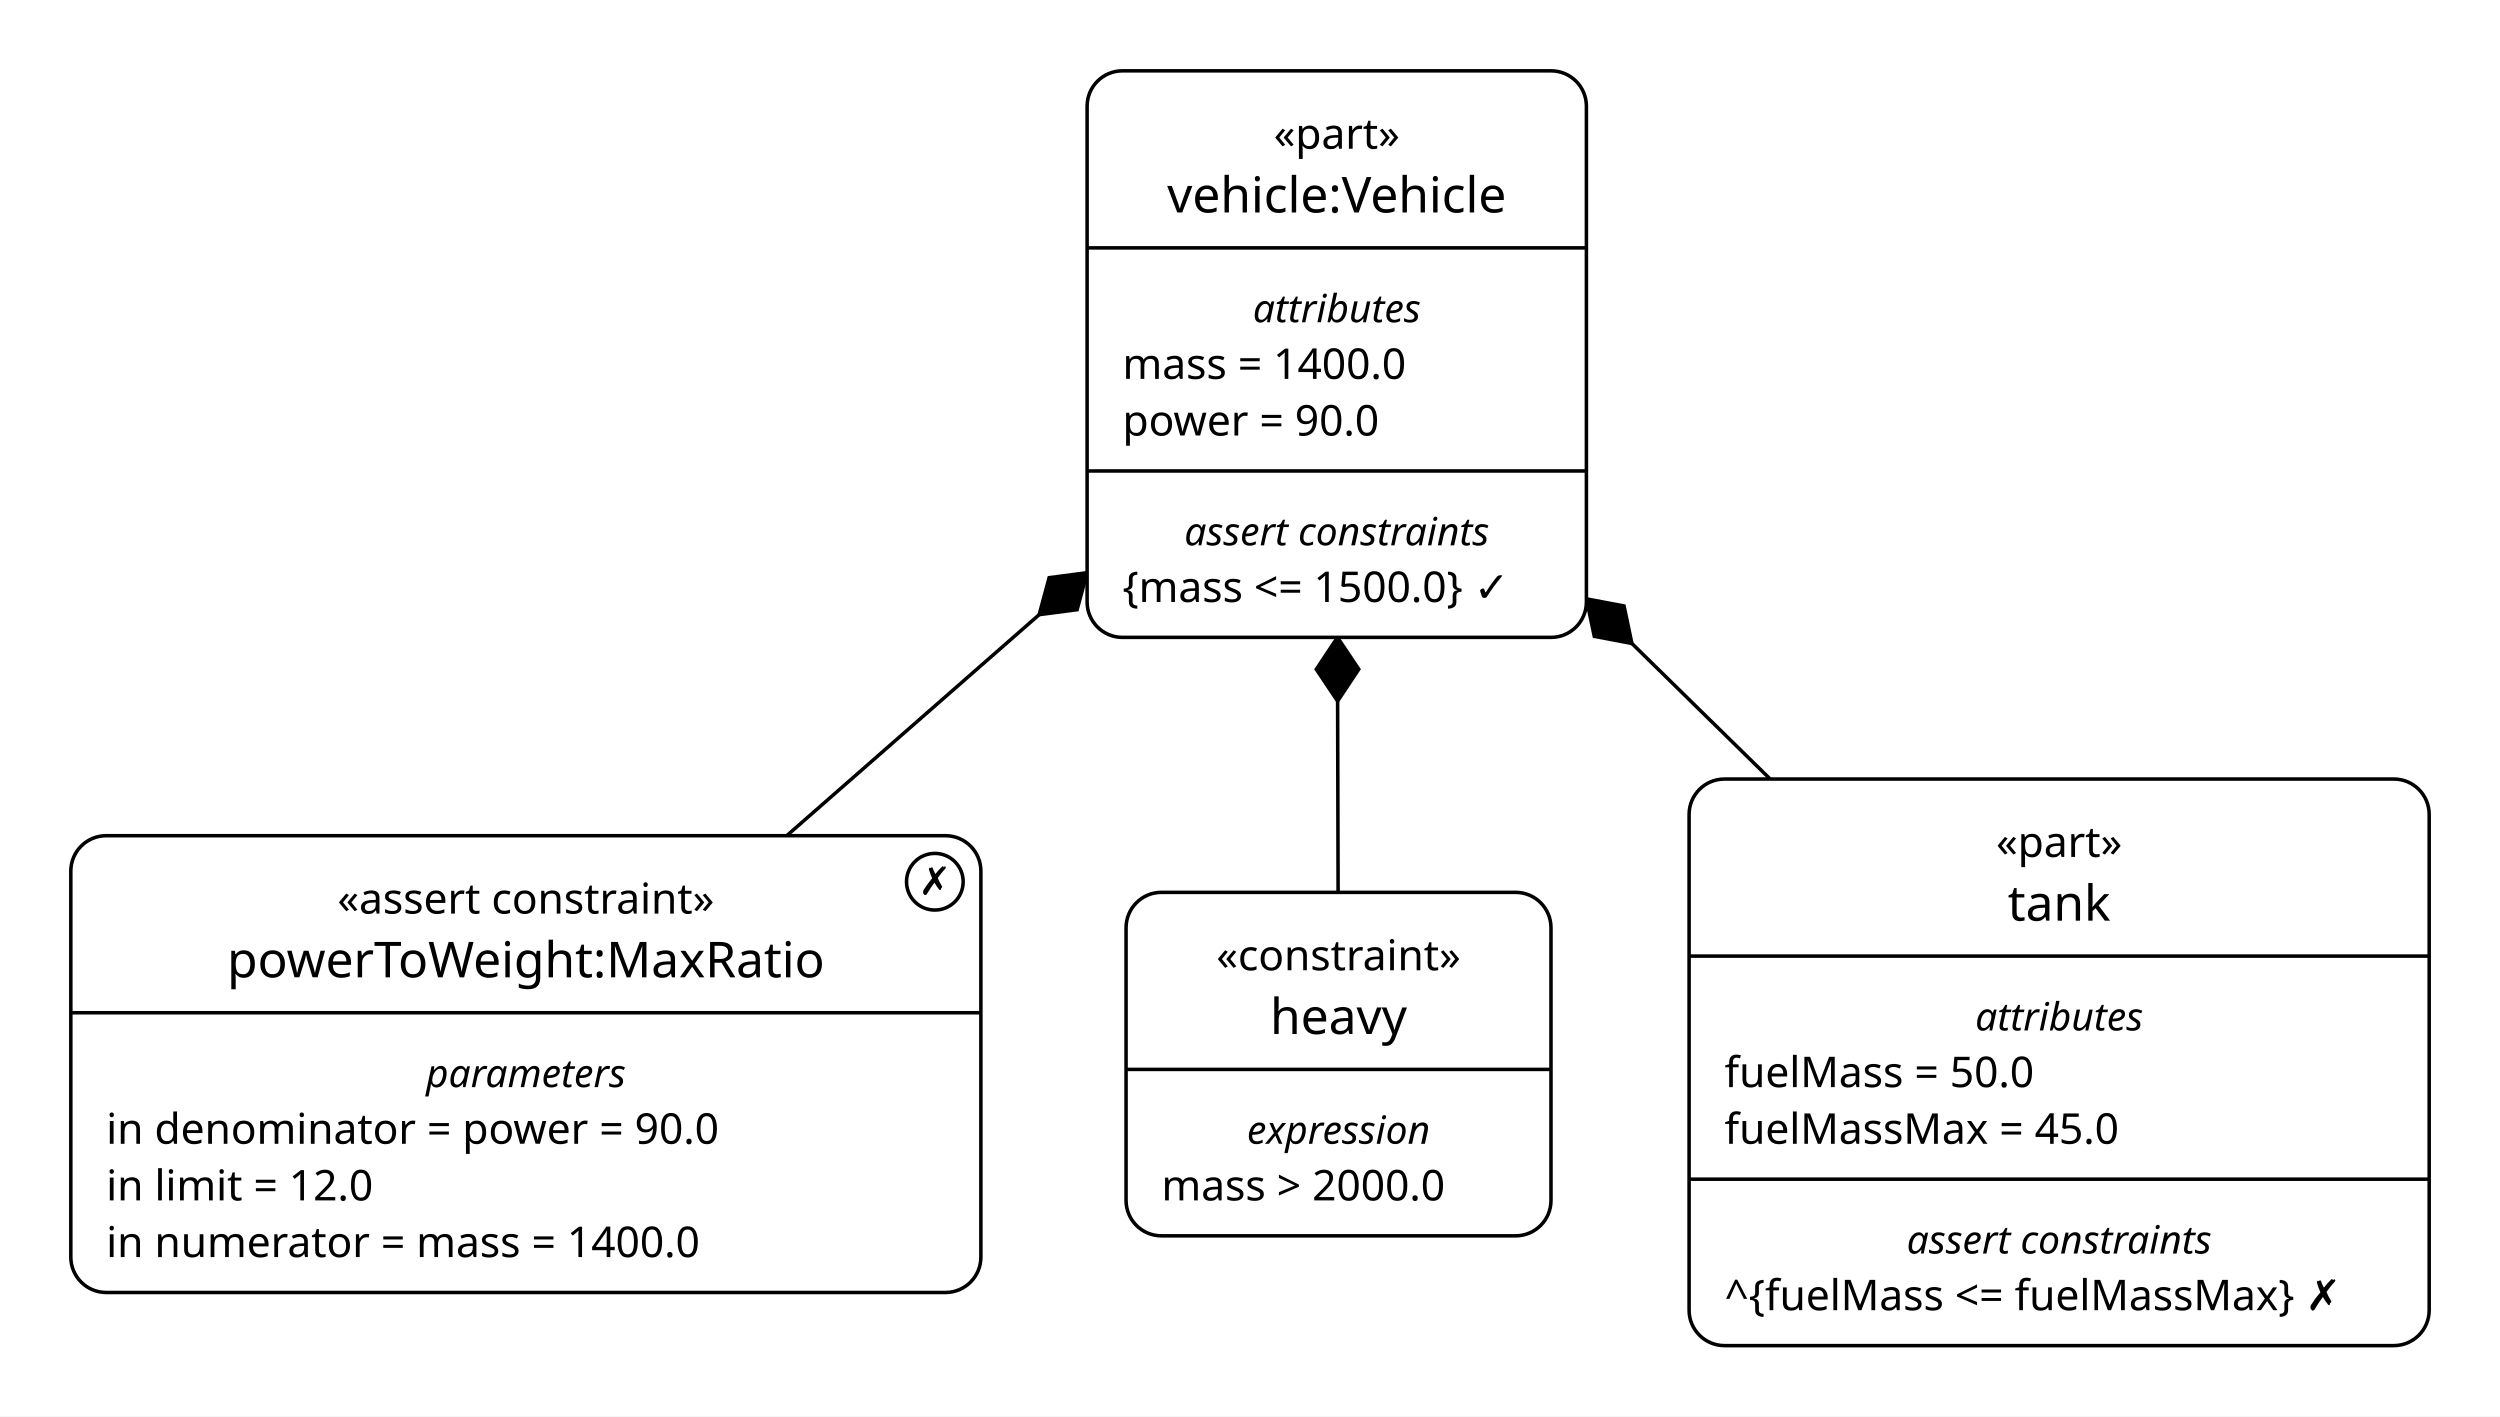
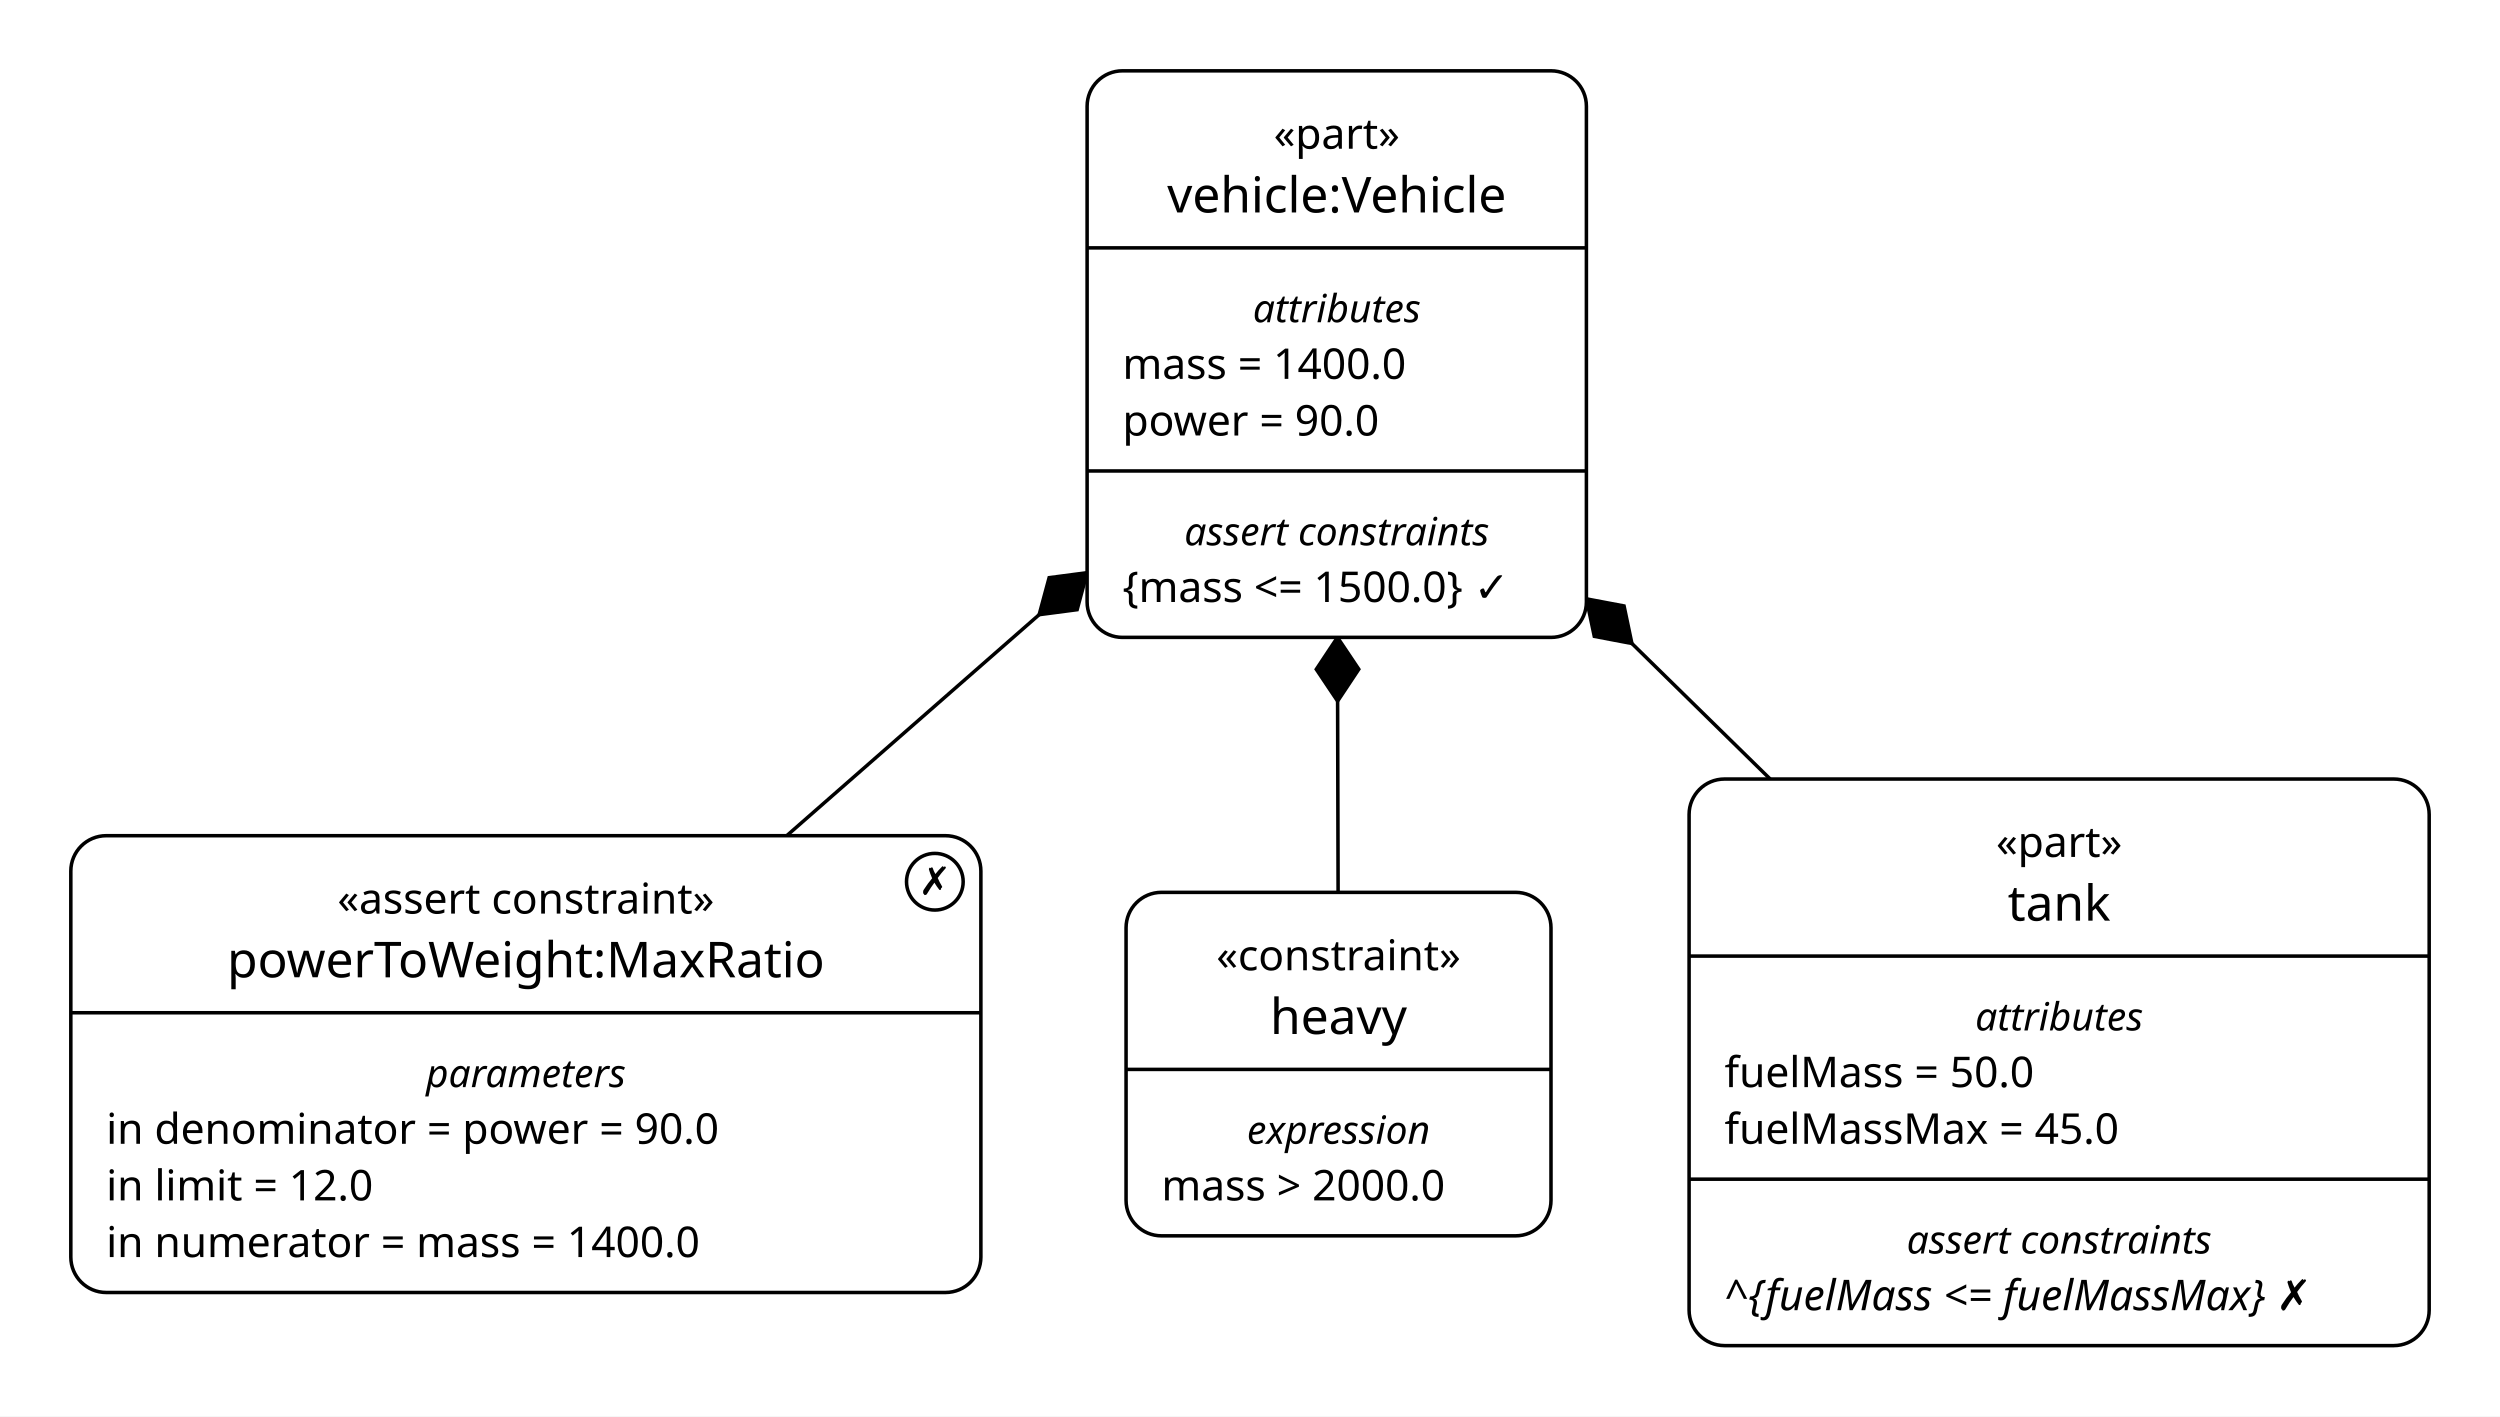
<svg xmlns="http://www.w3.org/2000/svg" width="706" height="400" viewBox="0 0 706 400" font-family="sans-serif">
  <rect x="0" y="0" width="706" height="400" fill="#ffffff" />
  <polyline points="460.85,181.72 499.9,220" fill="none" stroke="#000000" />
  <polygon points="448,169.12 450.23,179.7 460.85,181.72 458.63,171.13" fill="#000000" stroke="#000000" />
  <polyline points="377.74,198 377.88,252" fill="none" stroke="#000000" />
  <polygon points="377.7,180 371.72,189.01 377.74,198 383.72,188.99" fill="#000000" stroke="#000000" />
  <polyline points="293.46,173.58 222.17,236" fill="none" stroke="#000000" />
  <polygon points="307,161.73 296.28,163.14 293.46,173.58 304.18,172.17" fill="#000000" stroke="#000000" />
  <rect x="307" y="20" width="141" height="160" rx="10" fill="#ffffff" stroke="#000000" />
  <text x="377.5" y="42" text-anchor="middle" font-size="12">«part»</text>
  <text x="377.5" y="60" text-anchor="middle" font-size="14">vehicle:Vehicle</text>
  <polyline points="307,70 448,70" fill="none" stroke="#000000" />
  <text x="377.5" y="91" text-anchor="middle" font-size="11" font-style="italic">attributes</text>
  <text x="317" y="107" text-anchor="start" font-size="12">mass = 1400.0</text>
  <text x="317" y="123" text-anchor="start" font-size="12">power = 90.0</text>
  <polyline points="307,133 448,133" fill="none" stroke="#000000" />
  <text x="377.5" y="154" text-anchor="middle" font-size="11" font-style="italic">assert constraints</text>
  <text x="317" y="170" text-anchor="start" font-size="12">{mass &lt;= 1500.0} ✓</text>
  <rect x="477" y="220" width="209" height="160" rx="10" fill="#ffffff" stroke="#000000" />
  <text x="581.5" y="242" text-anchor="middle" font-size="12">«part»</text>
  <text x="581.5" y="260" text-anchor="middle" font-size="14">tank</text>
  <polyline points="477,270 686,270" fill="none" stroke="#000000" />
  <text x="581.5" y="291" text-anchor="middle" font-size="11" font-style="italic">attributes</text>
  <text x="487" y="307" text-anchor="start" font-size="12">fuelMass = 50.0</text>
  <text x="487" y="323" text-anchor="start" font-size="12">fuelMassMax = 45.0</text>
  <polyline points="477,333 686,333" fill="none" stroke="#000000" />
  <text x="581.5" y="354" text-anchor="middle" font-size="11" font-style="italic">assert constraints</text>
-   <text x="487" y="370" text-anchor="start" font-size="12">^{fuelMass &lt;= fuelMassMax} ✗</text>
+   <text x="487" y="370" text-anchor="start" font-size="12" font-style="italic">^{fuelMass &lt;= fuelMassMax} ✗</text>
  <rect x="318" y="252" width="120" height="97" rx="10" fill="#ffffff" stroke="#000000" />
  <text x="378" y="274" text-anchor="middle" font-size="12">«constraint»</text>
  <text x="378" y="292" text-anchor="middle" font-size="14">heavy</text>
  <polyline points="318,302 438,302" fill="none" stroke="#000000" />
  <text x="378" y="323" text-anchor="middle" font-size="11" font-style="italic">expression</text>
  <text x="328" y="339" text-anchor="start" font-size="12">mass &gt; 2000.0</text>
  <rect x="20" y="236" width="257" height="129" rx="10" fill="#ffffff" stroke="#000000" />
  <text x="148.5" y="258" text-anchor="middle" font-size="12">«assert constraint»</text>
  <text x="148.5" y="276" text-anchor="middle" font-size="14">powerToWeight:MaxRatio</text>
  <rect x="256" y="241" width="16" height="16" rx="8" fill="none" stroke="#000000" />
  <text x="264" y="252.67" text-anchor="middle" font-size="11">✗</text>
  <polyline points="20,286 277,286" fill="none" stroke="#000000" />
  <text x="148.5" y="307" text-anchor="middle" font-size="11" font-style="italic">parameters</text>
  <text x="30" y="323" text-anchor="start" font-size="12">in denominator = power = 90.0</text>
  <text x="30" y="339" text-anchor="start" font-size="12">in limit = 12.0</text>
  <text x="30" y="355" text-anchor="start" font-size="12">in numerator = mass = 1400.0</text>
</svg>
